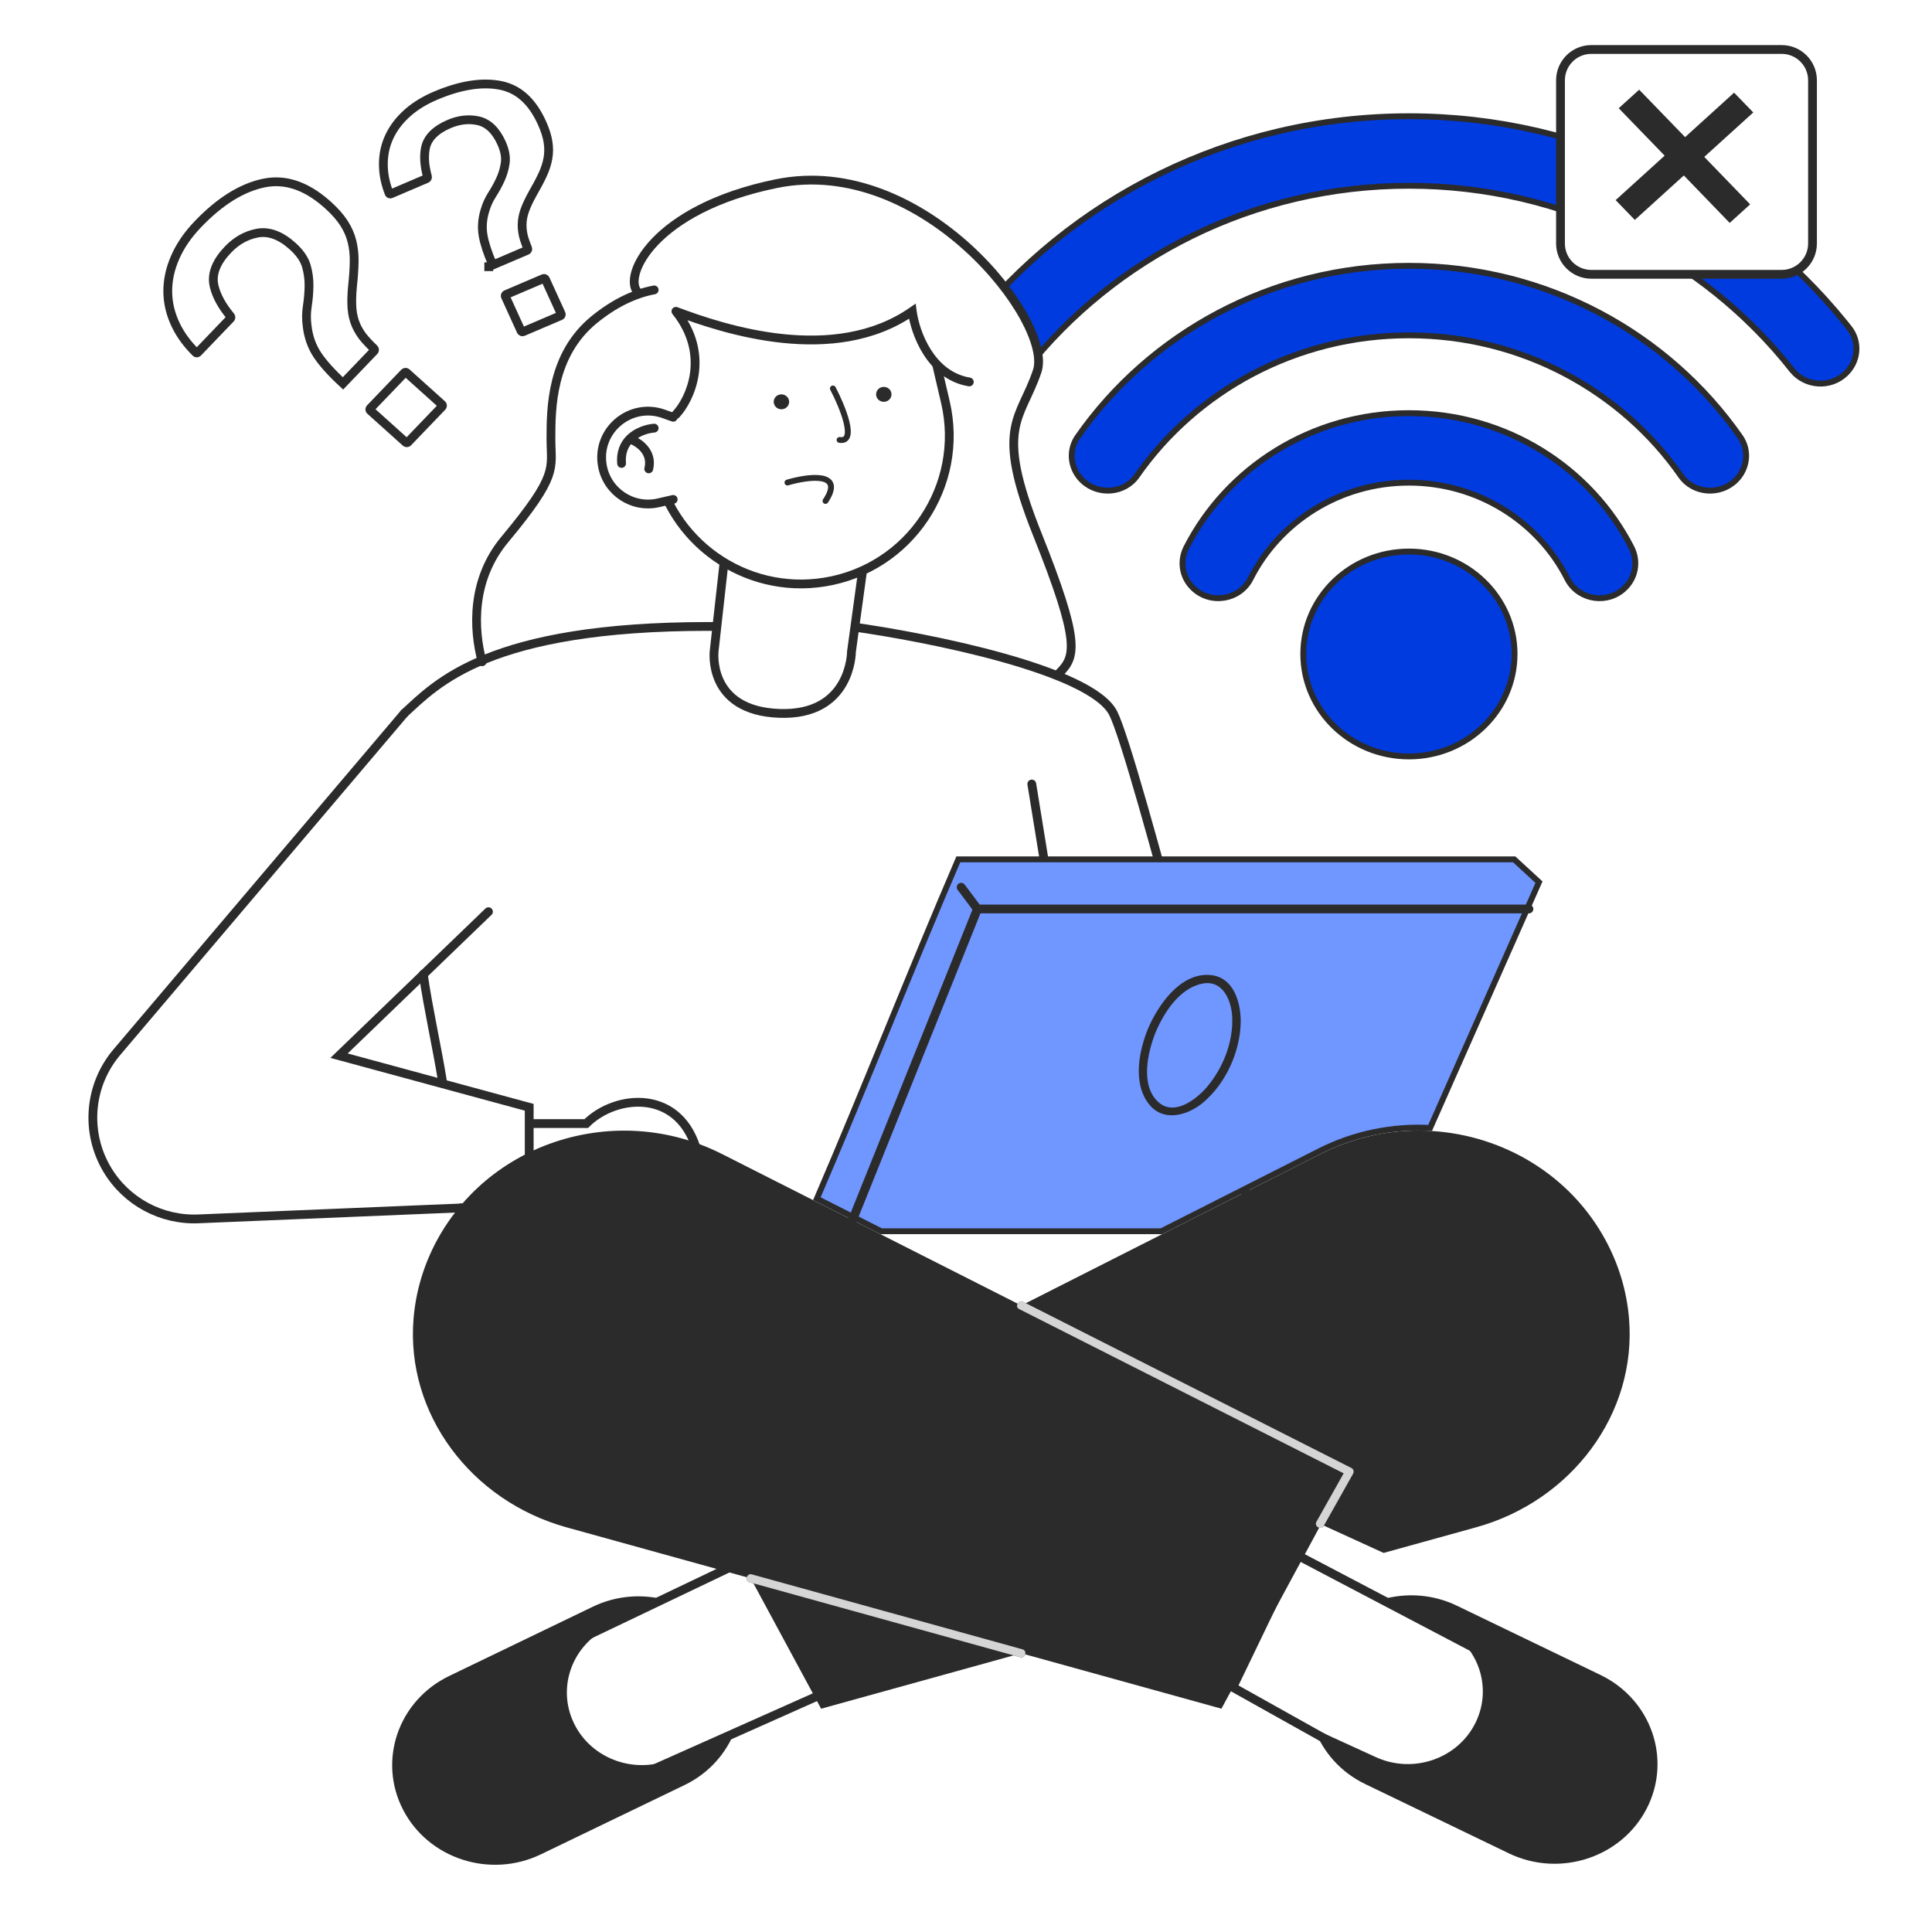
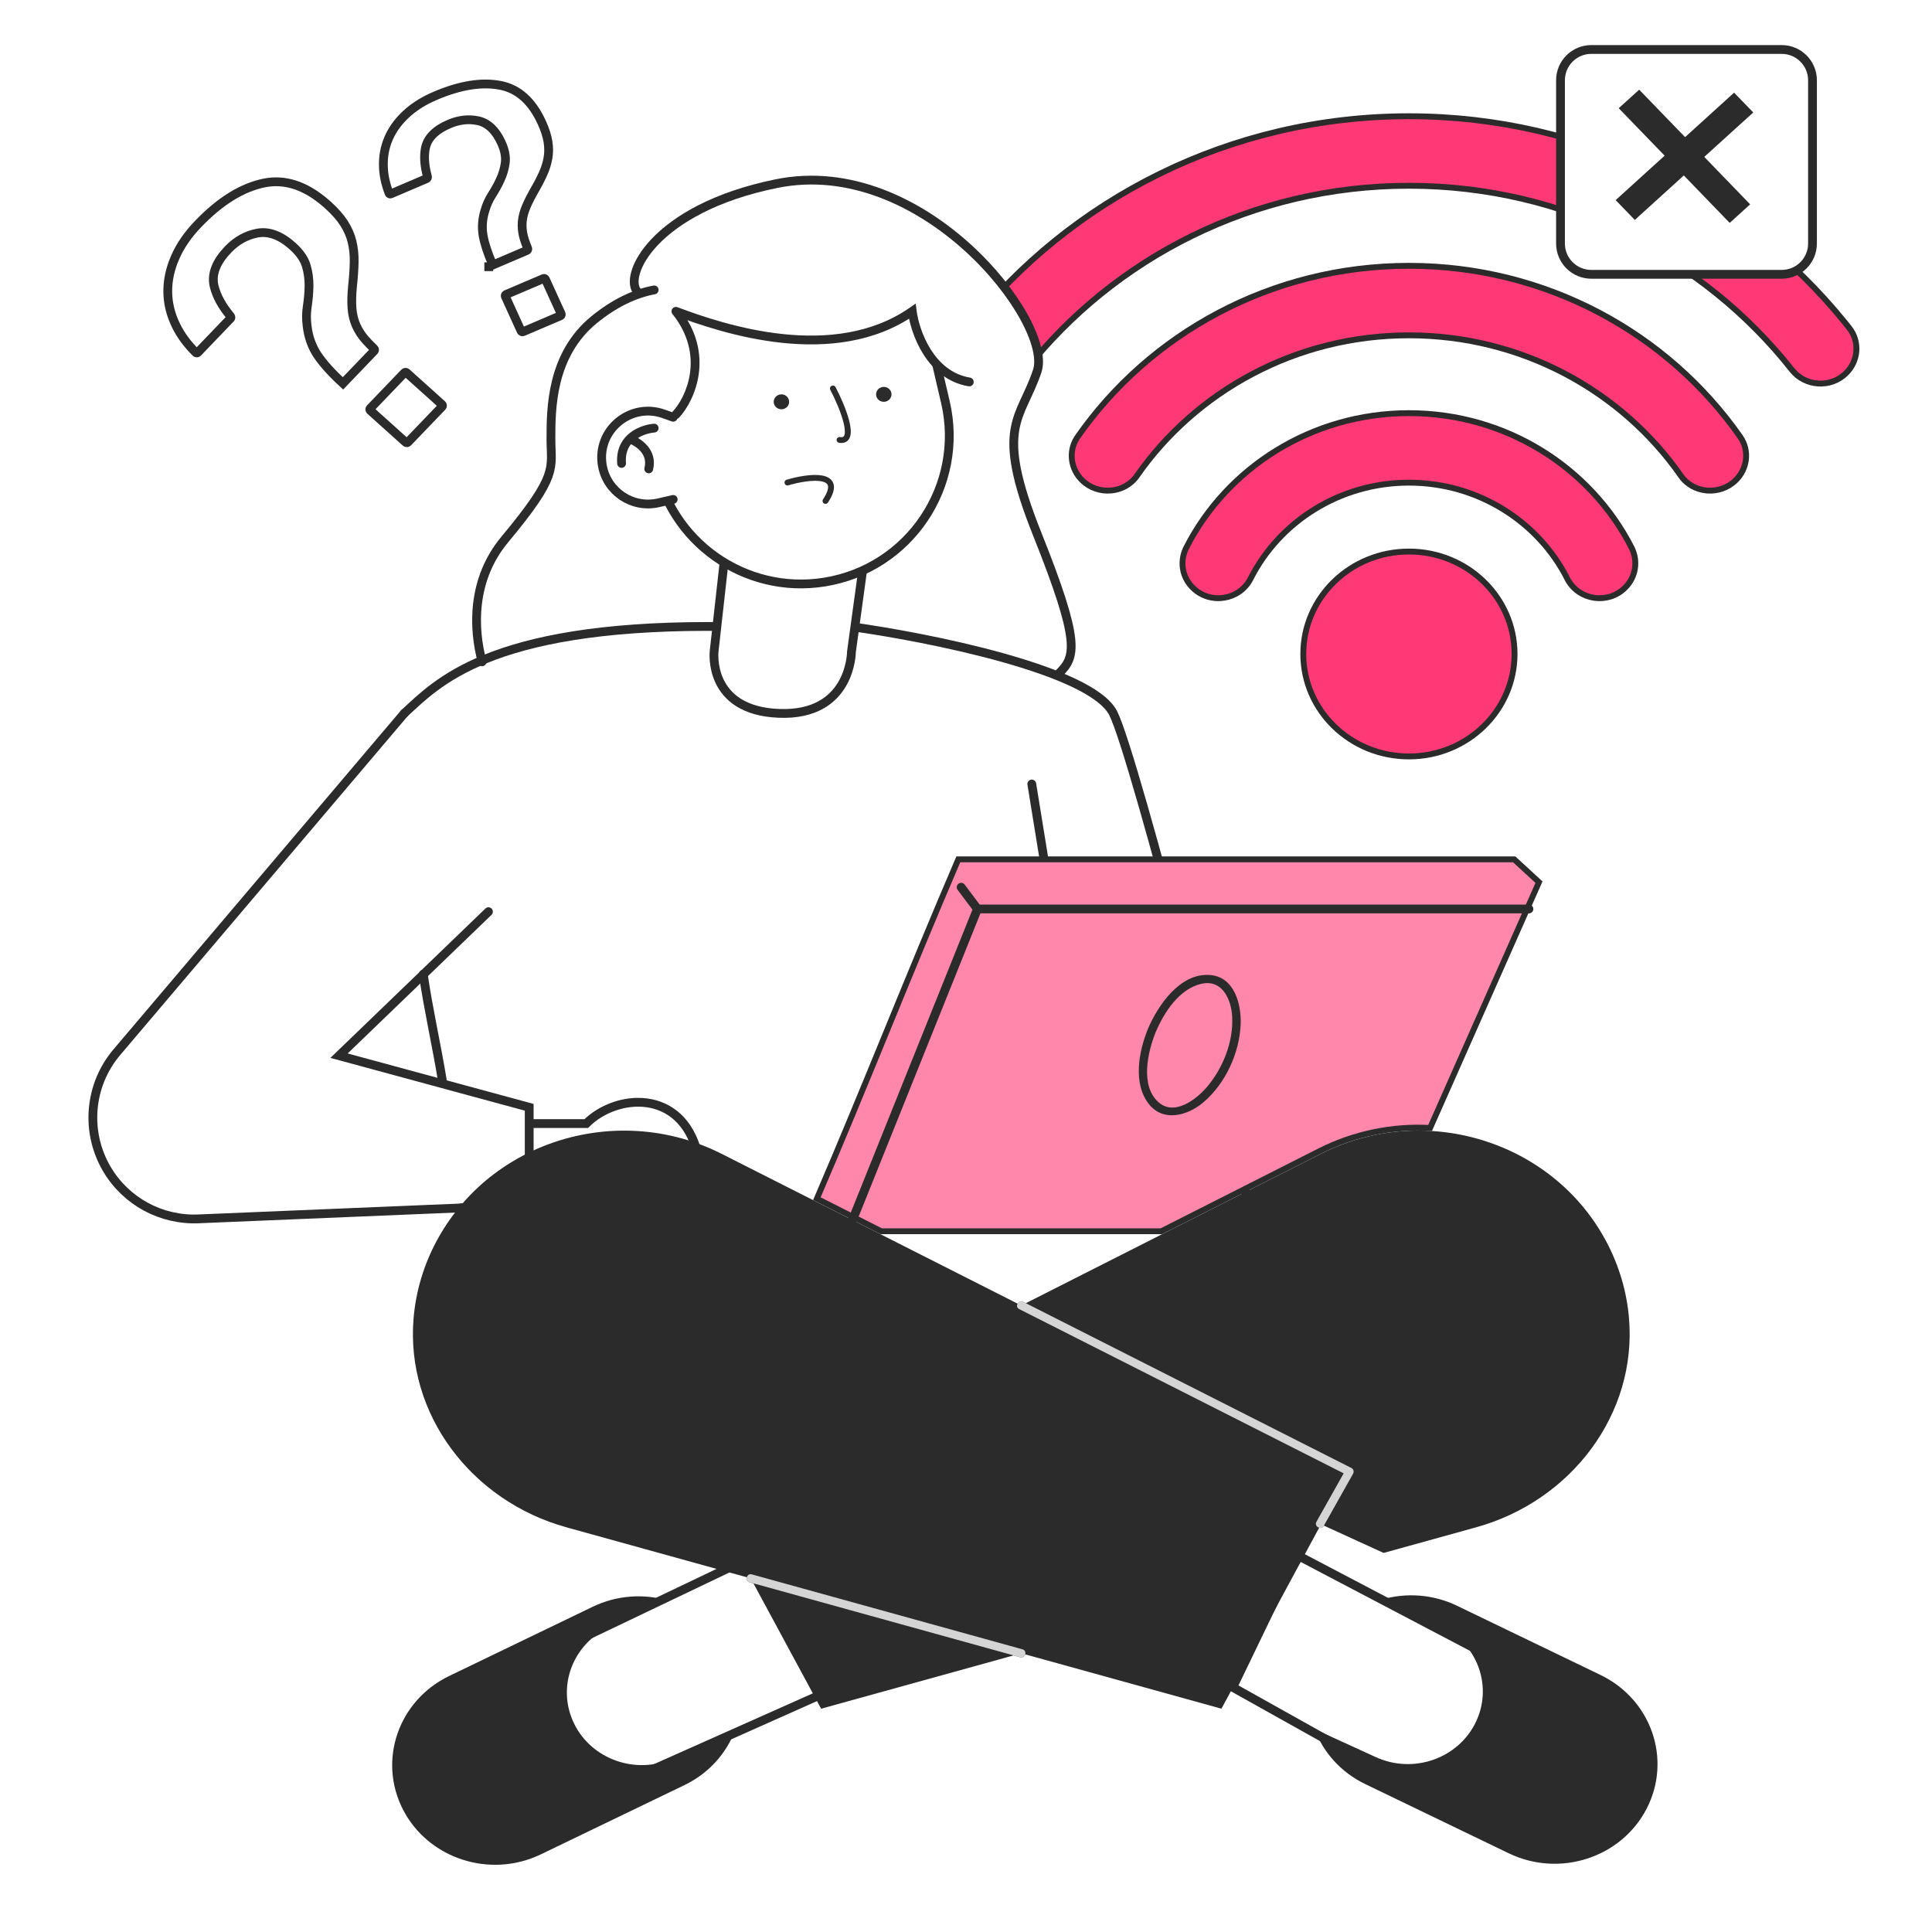
<svg xmlns="http://www.w3.org/2000/svg" width="300" height="300" viewBox="0 0 300 300" fill="none">
  <rect width="300" height="300" fill="#CACACA" />
  <g id="Illustration">
    <rect width="2438" height="5632" transform="translate(-894 -3134)" fill="white" />
    <g id="Frame 888">
      <g id="Frame 885">
        <rect x="-15.5" y="-679.5" width="331" height="995" stroke="#ECECEC" />
        <g id="internetf_off">
          <rect x="-15.5" y="-647.5" width="331" height="963" rx="4.5" stroke="#9747FF" stroke-dasharray="10 5" />
          <g id="Theme=Theme3">
            <g id="Group 6">
              <path id="Vector 32" d="M173.715 110.772C170.34 104.023 145.029 98.961 132.796 97.273H110.86C76.692 97.273 68.677 106.132 63.614 110.772C62.28 111.996 62.405 119.027 63.36 128.911C63.977 135.298 64.939 142.875 66.078 150.847C68.524 167.972 71.781 186.916 74.16 199.78L139.967 221.294L200.712 210.748C193.119 180.235 177.089 117.522 173.715 110.772Z" fill="white" />
              <path id="Vector 37" d="M160.216 121.74L162.747 137.348" stroke="#2B2B2B" stroke-width="1.366" stroke-linecap="round" />
              <g id="Group 5">
-                 <path id="Vector" d="M218.777 85.643C227.849 85.643 235.18 92.778 235.18 101.55C235.18 110.323 227.849 117.458 218.777 117.458C209.705 117.457 202.374 110.323 202.374 101.55C202.374 92.778 209.705 85.643 218.777 85.643Z" fill="#003BE0" stroke="#2B2B2B" stroke-width="0.911" />
-                 <path id="Vector_2" d="M218.777 64.153C233.926 64.153 247.04 72.676 253.34 85.027C254.408 87.119 254.01 89.639 252.314 91.285L252.293 91.306V91.307C249.68 93.852 245.33 93.226 243.533 90.159L243.367 89.855C238.902 81.032 229.558 74.947 218.777 74.947C207.996 74.947 198.653 81.032 194.188 89.855C192.508 93.173 187.969 93.933 185.261 91.306L185.084 91.128C183.562 89.535 183.201 87.21 184.118 85.225L184.213 85.027C190.514 72.676 203.628 64.153 218.777 64.153Z" fill="#003BE0" stroke="#2B2B2B" stroke-width="0.911" />
-                 <path id="Vector_3" d="M218.777 41.275C240.166 41.275 259.044 51.832 270.221 67.84C271.686 69.936 271.366 72.783 269.498 74.596C267.049 76.974 262.938 76.648 261.012 73.886C251.847 60.734 236.334 52.069 218.777 52.069C201.23 52.069 185.706 60.734 176.541 73.886C174.615 76.648 170.505 76.974 168.056 74.596C166.247 72.84 165.889 70.123 167.201 68.04L167.333 67.84C178.499 51.832 197.388 41.275 218.777 41.275Z" fill="#003BE0" stroke="#2B2B2B" stroke-width="0.911" />
-                 <path id="Vector_4" d="M218.777 18.049C246.191 18.049 270.65 30.564 286.414 50.007L287.158 50.937C288.829 53.055 288.585 56.072 286.631 57.968L286.609 57.989C284.226 60.302 280.299 60.029 278.245 57.43H278.244C264.553 40.063 242.987 28.843 218.777 28.843C194.567 28.843 173.011 40.063 159.309 57.43C157.255 60.029 153.329 60.302 150.945 57.989L150.924 57.968L150.923 57.968C148.96 56.072 148.724 53.056 150.395 50.937H150.396C166.129 30.964 190.928 18.049 218.777 18.049Z" fill="#003BE0" stroke="#2B2B2B" stroke-width="0.911" />
+                 <path id="Vector" d="M218.777 85.643C227.849 85.643 235.18 92.778 235.18 101.55C235.18 110.323 227.849 117.458 218.777 117.458C209.705 117.457 202.374 110.323 202.374 101.55C202.374 92.778 209.705 85.643 218.777 85.643Z" fill="#FE3976" stroke="#2B2B2B" stroke-width="0.911" />
+                 <path id="Vector_2" d="M218.777 64.153C233.926 64.153 247.04 72.676 253.34 85.027C254.408 87.119 254.01 89.639 252.314 91.285L252.293 91.306V91.307C249.68 93.852 245.33 93.226 243.533 90.159L243.367 89.855C238.902 81.032 229.558 74.947 218.777 74.947C207.996 74.947 198.653 81.032 194.188 89.855C192.508 93.173 187.969 93.933 185.261 91.306L185.084 91.128C183.562 89.535 183.201 87.21 184.118 85.225L184.213 85.027C190.514 72.676 203.628 64.153 218.777 64.153Z" fill="#FE3976" stroke="#2B2B2B" stroke-width="0.911" />
+                 <path id="Vector_3" d="M218.777 41.275C240.166 41.275 259.044 51.832 270.221 67.84C271.686 69.936 271.366 72.783 269.498 74.596C267.049 76.974 262.938 76.648 261.012 73.886C251.847 60.734 236.334 52.069 218.777 52.069C201.23 52.069 185.706 60.734 176.541 73.886C174.615 76.648 170.505 76.974 168.056 74.596C166.247 72.84 165.889 70.123 167.201 68.04L167.333 67.84C178.499 51.832 197.388 41.275 218.777 41.275Z" fill="#FE3976" stroke="#2B2B2B" stroke-width="0.911" />
+                 <path id="Vector_4" d="M218.777 18.049C246.191 18.049 270.65 30.564 286.414 50.007L287.158 50.937C288.829 53.055 288.585 56.072 286.631 57.968L286.609 57.989C284.226 60.302 280.299 60.029 278.245 57.43H278.244C264.553 40.063 242.987 28.843 218.777 28.843C194.567 28.843 173.011 40.063 159.309 57.43C157.255 60.029 153.329 60.302 150.945 57.989L150.924 57.968L150.923 57.968C148.96 56.072 148.724 53.056 150.395 50.937H150.396C166.129 30.964 190.928 18.049 218.777 18.049Z" fill="#FE3976" stroke="#2B2B2B" stroke-width="0.911" />
              </g>
              <path id="Vector 38" d="M104.955 48.34C110.354 55.09 107.205 61.98 104.955 64.37C102.93 63.358 101.58 63.105 99.049 63.105C96.518 63.105 94.409 65.636 94.409 65.636L99.049 46.231C97.817 42.041 99.661 37.558 103.485 35.449L109.173 32.31L118.179 29.058C122.184 27.612 126.558 27.543 130.607 28.864L139.408 31.733C142.271 32.667 144.874 34.264 147.004 36.394L157.203 46.593C161.286 50.676 162.362 56.886 159.89 62.105L156.419 69.432L164.012 92.212L167 102.5L164.012 104.023L126.89 98.539V89.68L124.781 80.4L134.484 68.167L143.764 52.98L142.498 46.231C130.349 54.668 112.407 51.153 104.955 48.34Z" fill="white" />
              <path id="Vector 41" d="M78.379 83.774C71.629 91.874 74.16 102.335 76.27 106.554L78.379 114.991C92.581 113.444 120.985 110.435 120.985 110.772C120.985 111.11 122.953 103.038 123.938 98.961L125.625 85.04L120.985 60.573L112.548 47.074C106.22 43.278 99.049 44.121 92.3 49.605C85.55 55.089 85.55 63.526 85.55 68.166C85.55 72.806 86.816 73.65 78.379 83.774Z" fill="white" />
              <path id="Vector 33" d="M18.208 163.385L63.615 110.351L75.848 141.567L52.647 163.924L82.175 171.939V187.125L30.78 189.267C25.02 189.507 19.593 186.569 16.644 181.615C13.202 175.832 13.831 168.498 18.208 163.385Z" fill="white" />
              <path id="Vector 35" d="M62.771 110.772C67.833 106.132 75.848 97.273 110.017 97.273H131.953C144.186 98.961 169.496 104.023 172.871 110.772C176.246 117.522 192.276 180.235 199.869 210.748L139.124 221.294L73.317 199.78C72.633 196.085 72.418 191.959 71.63 187.547M65.724 151.269C66.482 156.58 67.812 162.407 68.677 167.721" stroke="#2B2B2B" stroke-width="1.366" stroke-linecap="round" />
              <path id="Vector 30" d="M115.501 59.891L110.894 101.07C110.894 101.07 109.755 110.35 120.985 110.773C132.214 111.195 132.214 101.202 132.214 101.202L137.912 59.679L115.501 59.891Z" fill="white" stroke="#2B2B2B" stroke-width="1.366" stroke-linecap="round" />
              <path id="Rectangle 8" d="M101.094 64.789C99.033 51.906 107.805 39.791 120.688 37.73C133.571 35.669 145.685 44.441 147.747 57.324L148.68 63.156C150.741 76.038 141.968 88.153 129.086 90.214C116.203 92.275 104.088 83.503 102.027 70.62L101.094 64.789Z" fill="white" />
              <path id="Rectangle 11" d="M145.451 56.655L146.798 62.425C149.832 75.427 141.203 88.275 128.019 90.385C115.651 92.364 103.97 84.09 101.734 71.766L100.315 63.948" stroke="#2B2B2B" stroke-width="1.366" stroke-linecap="round" />
              <rect id="Rectangle 9" x="92.3" y="64.073" width="14.142" height="15.91" rx="7.071" transform="rotate(-9.0905 92.2997 64.0735)" fill="white" />
              <path id="Rectangle 10" d="M104.533 64.792L103.04 64.262C97.852 62.422 92.6 66.842 93.528 72.268C94.226 76.348 98.21 79.003 102.245 78.075L104.533 77.549" stroke="#2B2B2B" stroke-width="1.366" stroke-linecap="round" />
              <path id="Vector 28" d="M117.188 241.542L79.223 259.682L89.769 279.93L128.578 262.634L117.188 241.542Z" fill="white" stroke="#2B2B2B" stroke-width="1.366" stroke-linecap="round" />
              <path id="Vector 29" d="M238.579 260.992L201.327 241.43L191.415 261.996L228.497 282.739L238.579 260.992Z" fill="white" stroke="#2B2B2B" stroke-width="1.366" stroke-linecap="round" />
              <path id="Vector 23" d="M129.744 60.106C129.629 59.885 129.352 59.801 129.126 59.918C128.9 60.035 128.81 60.308 128.926 60.529L129.335 60.317L129.744 60.106ZM130.447 67.865C130.197 67.826 129.959 67.993 129.914 68.24C129.87 68.486 130.036 68.718 130.286 68.757L130.367 68.311L130.447 67.865ZM129.335 60.317L128.926 60.529C129.664 61.94 130.589 64.011 130.992 65.657C131.198 66.498 131.244 67.144 131.132 67.528C131.08 67.704 131.008 67.784 130.94 67.823C130.867 67.866 130.724 67.909 130.447 67.865L130.367 68.311L130.286 68.757C130.696 68.822 131.082 68.786 131.404 68.596C131.73 68.403 131.918 68.095 132.014 67.765C132.199 67.136 132.095 66.289 131.885 65.433C131.458 63.685 130.494 61.541 129.744 60.106L129.335 60.317Z" fill="#2B2B2B" />
              <path id="Vector 24" d="M122.275 74.928C125.509 73.975 131.218 73.213 128.181 77.787" stroke="#2B2B2B" stroke-width="0.911" stroke-linecap="round" />
-               <path id="Vector_5" d="M238.972 136.981L222.067 175.145C216.297 174.837 210.37 175.981 204.879 178.762L180.336 191.188H136.828L126.844 186.133C130.477 177.688 134.087 168.895 137.721 160.041C141.372 151.141 145.049 142.179 148.805 133.442L235.125 133.44L238.972 136.981Z" fill="#7096FF" stroke="#2B2B2B" stroke-width="0.911" />
+               <path id="Vector_5" d="M238.972 136.981L222.067 175.145C216.297 174.837 210.37 175.981 204.879 178.762L180.336 191.188H136.828L126.844 186.133C130.477 177.688 134.087 168.895 137.721 160.041C141.372 151.141 145.049 142.179 148.805 133.442L235.125 133.44L238.972 136.981Z" fill="#FF87AB" stroke="#2B2B2B" stroke-width="0.911" />
              <path id="Vector_6" d="M252.951 204.698C252.605 200.589 251.419 196.478 249.323 192.595C243.82 182.404 233.405 176.313 222.361 175.621C216.571 175.257 210.609 176.381 205.089 179.173L180.449 191.647L159.294 202.358C159.167 202.294 159.043 202.231 158.916 202.168C158.541 201.978 158.189 202.157 158.022 202.433L136.721 191.649C130.043 188.269 126.114 186.282 120.248 183.313L112.082 179.179L112.012 179.146C103.122 174.671 93.086 174.53 84.481 177.937C82.199 178.84 80.02 179.996 77.987 181.383C76.206 182.598 74.54 183.993 73.022 185.559C71.022 187.62 69.269 189.969 67.848 192.599C65.751 196.484 64.566 200.593 64.22 204.702C62.967 219.548 73.167 233.064 87.959 237.161L102.322 241.14L115.965 244.918C115.878 245.225 115.994 245.588 116.401 245.7C116.6 245.756 116.798 245.811 116.996 245.866L122.841 256.692L127.504 265.328L157.387 257.052C157.727 257.146 158.068 257.24 158.408 257.334C158.815 257.446 159.106 257.197 159.195 256.888L189.664 265.325L194.328 256.69L204.838 237.227C205.093 237.302 205.382 237.245 205.549 236.949L205.576 236.9L214.848 241.138L229.212 237.159C244.001 233.062 254.203 219.546 252.951 204.7V204.698Z" fill="#2B2B2B" />
              <path id="Vector_7" d="M192.648 158.991C192.762 155.923 191.68 151.655 187.838 151.393C183.18 151.075 179.768 156.195 178.245 159.767C176.85 163.228 175.865 168.171 178.379 171.414C180.628 174.316 184.456 173.219 186.872 171.161C190.343 168.201 192.487 163.44 192.65 158.992L192.648 158.991ZM187.467 168.724C185.846 170.647 182.408 173.368 179.901 171.16C176.977 168.581 178.24 163.275 179.464 160.243C180.729 157.275 183.1 153.498 186.625 152.75C189.898 152.055 191.222 155.372 191.338 157.947C191.51 161.755 189.936 165.791 187.467 168.724Z" fill="#2B2B2B" />
              <path id="Vector_8" d="M89.14 267.621C86.394 261.99 88.883 255.273 94.698 252.614L103.668 248.513C99.937 247.451 95.805 247.682 92.049 249.491L69.752 260.244C61.856 264.053 58.641 273.34 62.575 280.986C66.508 288.633 76.099 291.746 83.996 287.937L106.292 277.184C110.099 275.347 112.803 272.235 114.157 268.651L104.636 273.003C98.821 275.66 91.882 273.252 89.138 267.621H89.14Z" fill="#2B2B2B" />
              <path id="Vector_9" d="M248.525 260.087L226.229 249.334C222.475 247.523 218.34 247.294 214.609 248.356L223.58 252.457C229.395 255.116 231.882 261.833 229.137 267.464C226.391 273.095 219.454 275.503 213.639 272.846L204.118 268.493C205.472 272.078 208.176 275.19 211.983 277.026L234.28 287.779C242.177 291.588 251.767 288.476 255.701 280.829C259.634 273.183 256.42 263.896 248.523 260.087H248.525Z" fill="#2B2B2B" />
              <path id="Vector_10" d="M137.78 60.201C137.191 59.911 136.47 60.137 136.168 60.707C135.869 61.277 136.103 61.975 136.691 62.267C137.28 62.558 138.001 62.331 138.303 61.761C138.602 61.191 138.368 60.493 137.78 60.201Z" fill="#2B2B2B" />
              <path id="Vector_11" d="M120.794 63.428C121.383 63.718 122.104 63.491 122.406 62.921C122.705 62.351 122.471 61.653 121.883 61.361C121.294 61.071 120.573 61.297 120.271 61.867C119.972 62.437 120.206 63.136 120.794 63.428Z" fill="#2B2B2B" />
              <path id="Vector_12" d="M209.872 227.963C204.131 225.056 198.39 222.15 192.649 219.244C183.501 214.612 174.354 209.982 165.204 205.35C163.234 204.353 161.264 203.354 159.294 202.358C159.167 202.294 159.043 202.231 158.916 202.168C158.541 201.978 158.189 202.158 158.022 202.433C157.855 202.709 157.876 203.079 158.252 203.269C163.993 206.175 169.734 209.081 175.476 211.987C184.623 216.619 193.771 221.25 202.92 225.882C204.829 226.848 206.736 227.814 208.643 228.78C207.232 231.288 205.823 233.798 204.412 236.306C204.173 236.729 204.471 237.119 204.836 237.227C205.091 237.302 205.38 237.245 205.546 236.949L205.574 236.9C207.084 234.212 208.594 231.525 210.106 228.839C210.271 228.547 210.193 228.13 209.87 227.967L209.872 227.963Z" fill="white" fill-opacity="0.8" />
              <path id="Vector_13" d="M158.758 256.102C146.491 252.706 134.222 249.307 121.955 245.911C120.219 245.431 118.485 244.949 116.749 244.469C116.342 244.357 116.051 244.606 115.965 244.914C115.878 245.22 115.994 245.584 116.401 245.696C116.6 245.751 116.798 245.807 116.996 245.862C129.065 249.205 141.136 252.546 153.205 255.89C154.599 256.276 155.993 256.662 157.389 257.048C157.729 257.142 158.071 257.236 158.41 257.33C158.817 257.442 159.108 257.193 159.197 256.884C159.283 256.578 159.167 256.214 158.76 256.1L158.758 256.102Z" fill="white" fill-opacity="0.8" />
              <path id="Vector_14" d="M62.803 57.878C62.89 57.788 63.035 57.783 63.129 57.867L68.638 62.822C68.731 62.906 68.737 63.048 68.65 63.139L63.333 68.678C63.246 68.769 63.1 68.774 63.006 68.689L57.499 63.736C57.405 63.651 57.399 63.508 57.486 63.418L62.803 57.878ZM30.743 34.801C34.19 31.206 37.61 29.117 40.989 28.421C44.17 27.77 47.357 28.75 50.599 31.55L50.913 31.826C51.998 32.802 52.822 33.745 53.415 34.659C54.004 35.577 54.418 36.521 54.658 37.499C54.903 38.494 55.016 39.552 54.995 40.675L54.995 40.677C54.976 41.831 54.888 43.087 54.736 44.449L54.736 44.459C54.613 45.761 54.585 46.898 54.654 47.855L54.654 47.858C54.728 48.835 54.942 49.738 55.309 50.554C55.67 51.362 56.151 52.096 56.738 52.759C57.133 53.206 57.582 53.669 58.081 54.146C58.188 54.247 58.182 54.398 58.099 54.484L53.257 59.531C51.479 57.89 50.176 56.438 49.332 55.186C48.431 53.849 47.88 52.319 47.688 50.593L47.687 50.586L47.686 50.579C47.551 49.569 47.563 48.567 47.715 47.576C47.879 46.498 47.972 45.443 47.986 44.411L47.986 44.408C47.996 43.352 47.86 42.321 47.572 41.32C47.296 40.361 46.698 39.455 45.834 38.596L45.447 38.231C43.652 36.615 41.797 35.845 39.933 36.203C38.217 36.533 36.711 37.389 35.423 38.731C33.627 40.602 32.79 42.521 33.25 44.435C33.617 45.978 34.483 47.534 35.793 49.105C35.887 49.217 35.872 49.359 35.796 49.438L30.709 54.739C30.616 54.835 30.486 54.821 30.42 54.756C29.083 53.44 28.056 52.039 27.332 50.557C26.494 48.839 26.068 47.096 26.05 45.324C26.033 43.546 26.41 41.76 27.201 39.959L27.201 39.958C27.987 38.162 29.165 36.443 30.742 34.802L30.743 34.801Z" fill="white" stroke="#2B2B2B" stroke-width="1.366" />
              <path id="Vector_15" d="M84.389 43.252C84.504 43.203 84.638 43.255 84.69 43.369L87.134 48.732C87.187 48.848 87.135 48.982 87.019 49.032L81.216 51.509C81.101 51.558 80.966 51.506 80.914 51.392L78.472 46.029C78.419 45.913 78.471 45.779 78.587 45.729L84.389 43.252ZM75.897 41.416C75.896 41.416 75.894 41.417 75.893 41.417L75.893 41.416C75.894 41.416 75.895 41.416 75.897 41.415L75.897 41.416ZM67.571 14.883C71.483 13.211 74.843 12.702 77.684 13.252C80.428 13.785 82.588 15.649 84.138 19.047C84.641 20.148 84.951 21.137 85.093 22.026C85.232 22.918 85.228 23.773 85.079 24.597C84.927 25.439 84.652 26.289 84.251 27.147L84.25 27.148C83.838 28.035 83.337 28.98 82.75 29.986L82.745 29.996C82.199 30.971 81.781 31.851 81.501 32.624L81.5 32.626C81.216 33.419 81.068 34.203 81.072 34.972C81.073 35.729 81.194 36.468 81.425 37.186C81.565 37.621 81.735 38.08 81.933 38.562C81.991 38.702 81.923 38.842 81.813 38.889L76.52 41.148C75.734 39.346 75.242 37.84 75.026 36.629C74.791 35.319 74.889 33.971 75.332 32.583L75.336 32.57C75.577 31.752 75.929 30.986 76.384 30.272C76.886 29.485 77.326 28.691 77.695 27.889L77.697 27.887C78.074 27.06 78.327 26.205 78.451 25.322C78.589 24.34 78.364 23.279 77.858 22.167C77.011 20.308 75.811 19.074 74.195 18.739C72.727 18.436 71.242 18.616 69.764 19.247L69.763 19.247C67.713 20.122 66.363 21.36 66.049 23.047C65.803 24.351 65.927 25.814 66.374 27.418C66.415 27.566 66.34 27.692 66.24 27.735L60.686 30.107C60.561 30.16 60.454 30.094 60.422 30.015C59.876 28.616 59.582 27.251 59.534 25.92C59.477 24.331 59.745 22.856 60.337 21.489C60.858 20.288 61.613 19.177 62.617 18.157L63.062 17.726C64.132 16.735 65.415 15.884 66.914 15.177L67.571 14.883Z" fill="white" stroke="#2B2B2B" stroke-width="1.366" />
              <path id="Vector 27" d="M237.412 141.145H151.779M151.779 141.145L131.109 192.609M151.779 141.145L149.248 137.77" stroke="#2B2B2B" stroke-width="1.366" stroke-linecap="round" />
              <path id="Vector 31" d="M96.518 71.963C96.374 70.24 96.939 69.015 97.776 68.167C98.905 67.021 100.53 66.56 101.58 66.479M97.776 68.167C99.044 68.588 101.411 70.107 100.736 72.807" stroke="#2B2B2B" stroke-width="1.366" stroke-linecap="round" />
              <path id="Vector 34" d="M62.771 110.772L18.153 163.371C13.805 168.496 13.194 175.818 16.632 181.594C19.588 186.561 25.03 189.506 30.805 189.266L82.175 187.125V171.939L52.647 163.924L75.848 141.567" stroke="#2B2B2B" stroke-width="1.366" stroke-linecap="round" />
              <path id="Vector 36" d="M82.597 174.469L91.034 174.469C95.674 169.83 105.798 168.986 108.329 179.11C110.86 189.234 101.158 187.265 95.674 187.124" stroke="#2B2B2B" stroke-width="1.366" stroke-linecap="round" />
              <path id="Vector 39" d="M104.457 63.902C104.199 64.177 104.212 64.609 104.486 64.868C104.761 65.126 105.194 65.113 105.452 64.838L104.955 64.37L104.457 63.902ZM104.955 48.34L105.196 47.701C104.908 47.592 104.583 47.69 104.402 47.938C104.221 48.187 104.229 48.527 104.421 48.767L104.955 48.34ZM141.655 48.34L142.332 48.252L142.187 47.139L141.265 47.779L141.655 48.34ZM150.401 59.982C150.773 60.044 151.125 59.792 151.187 59.42C151.249 59.048 150.998 58.696 150.626 58.634L150.513 59.308L150.401 59.982ZM104.955 64.37L105.452 64.838C107.851 62.289 111.169 55.014 105.488 47.913L104.955 48.34L104.421 48.767C109.54 55.165 106.558 61.67 104.457 63.902L104.955 64.37ZM104.955 48.34L104.714 48.979C108.456 50.392 114.659 52.526 121.473 53.238C128.282 53.95 135.782 53.25 142.044 48.901L141.655 48.34L141.265 47.779C135.378 51.867 128.255 52.573 121.615 51.879C114.978 51.185 108.906 49.101 105.196 47.701L104.955 48.34ZM141.655 48.34L140.977 48.428C141.199 50.126 141.922 52.714 143.387 55.023C144.857 57.34 147.113 59.434 150.401 59.982L150.513 59.308L150.626 58.634C147.839 58.17 145.877 56.397 144.541 54.291C143.201 52.178 142.533 49.788 142.332 48.252L141.655 48.34Z" fill="#2B2B2B" />
              <path id="Vector 40" d="M101.58 45.016C98.478 45.6 95.346 47.13 92.3 49.605C85.55 55.089 85.55 63.526 85.55 68.166C85.55 72.807 86.816 73.65 78.379 83.774C73.182 90.011 73.487 97.648 74.866 102.757" stroke="#2B2B2B" stroke-width="1.366" stroke-linecap="round" />
              <path id="Vector 42" d="M164.5 104.5C167.031 101.969 167.809 99.804 161.059 82.93C154.31 66.057 158.528 65.213 161.059 57.62C163.59 50.027 143.342 23.873 120.563 28.514C101.392 32.419 96.658 42.996 99.049 45.387" stroke="#2B2B2B" stroke-width="1.366" stroke-linecap="round" />
              <rect id="Rectangle 12" x="242.314" y="7.683" width="39.13" height="34.912" rx="4.783" fill="white" stroke="#2B2B2B" stroke-width="1.366" />
              <path id="Vector_16" d="M272.247 17.463L269.269 14.388L261.661 21.293L254.53 13.926L251.353 16.804L258.484 24.171L250.876 31.075L253.854 34.15L261.462 27.245L268.586 34.614L271.762 31.73L264.637 24.362L272.247 17.463Z" fill="#2B2B2B" />
            </g>
          </g>
        </g>
      </g>
    </g>
  </g>
</svg>
